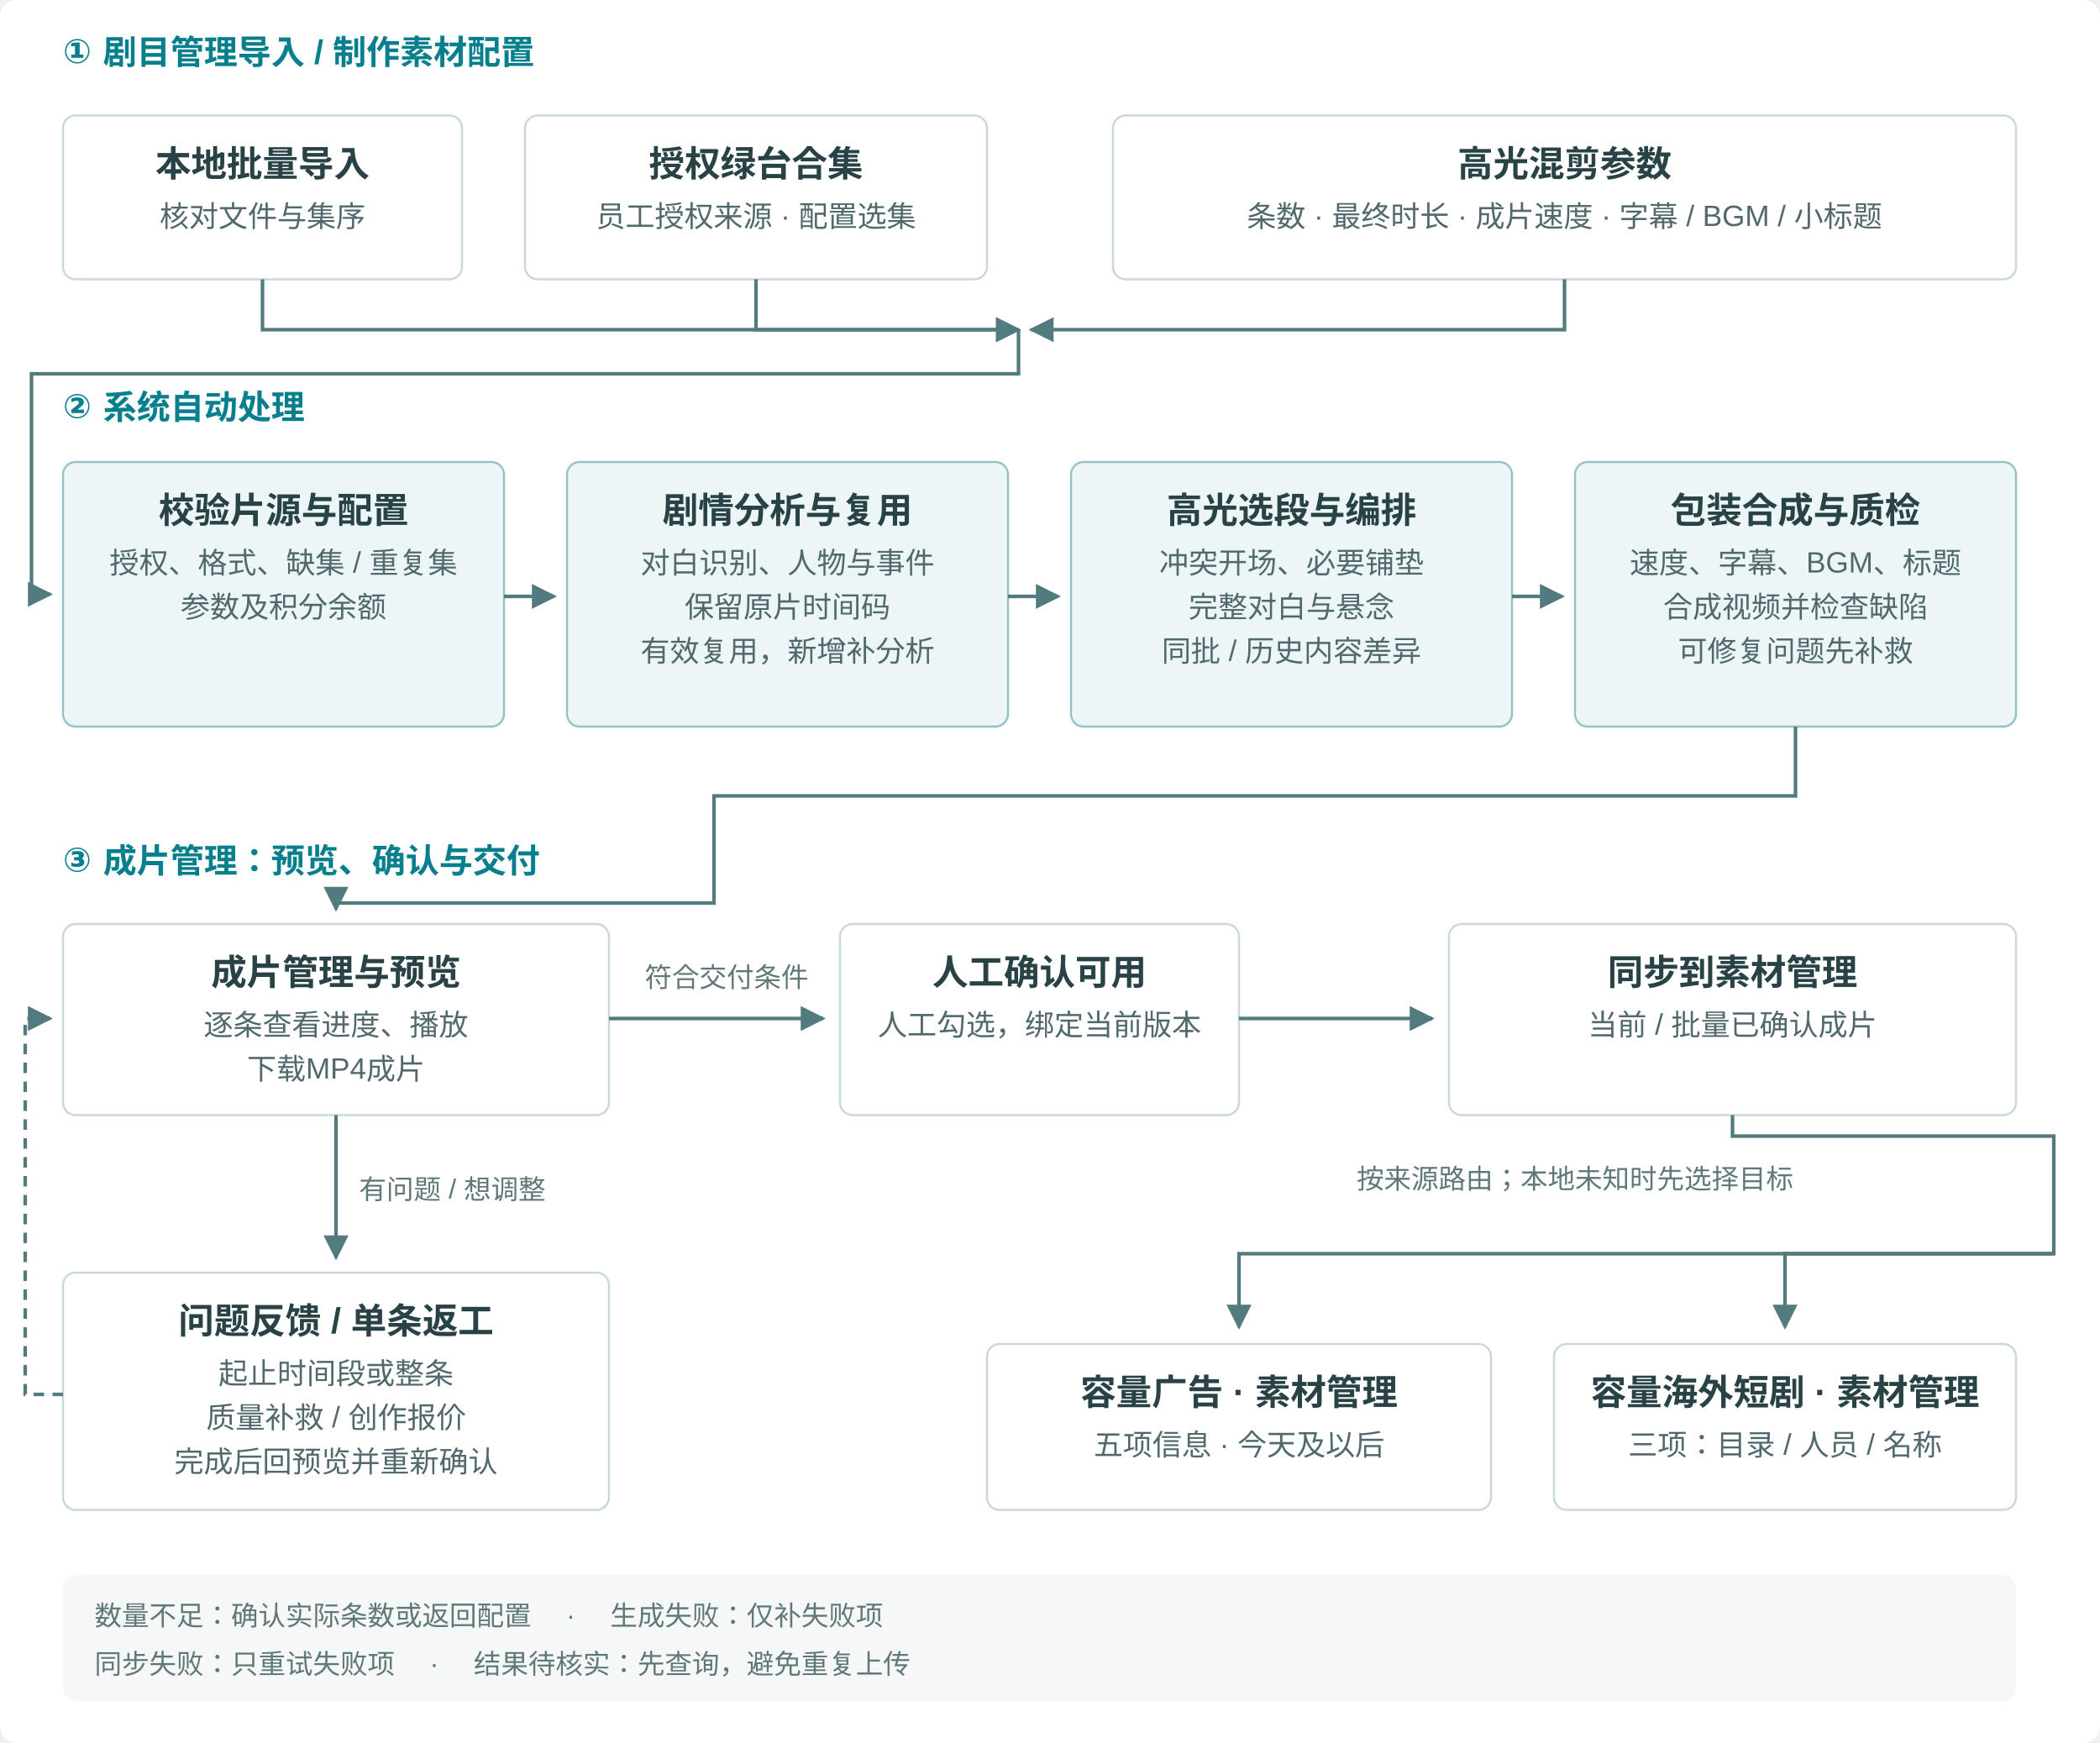
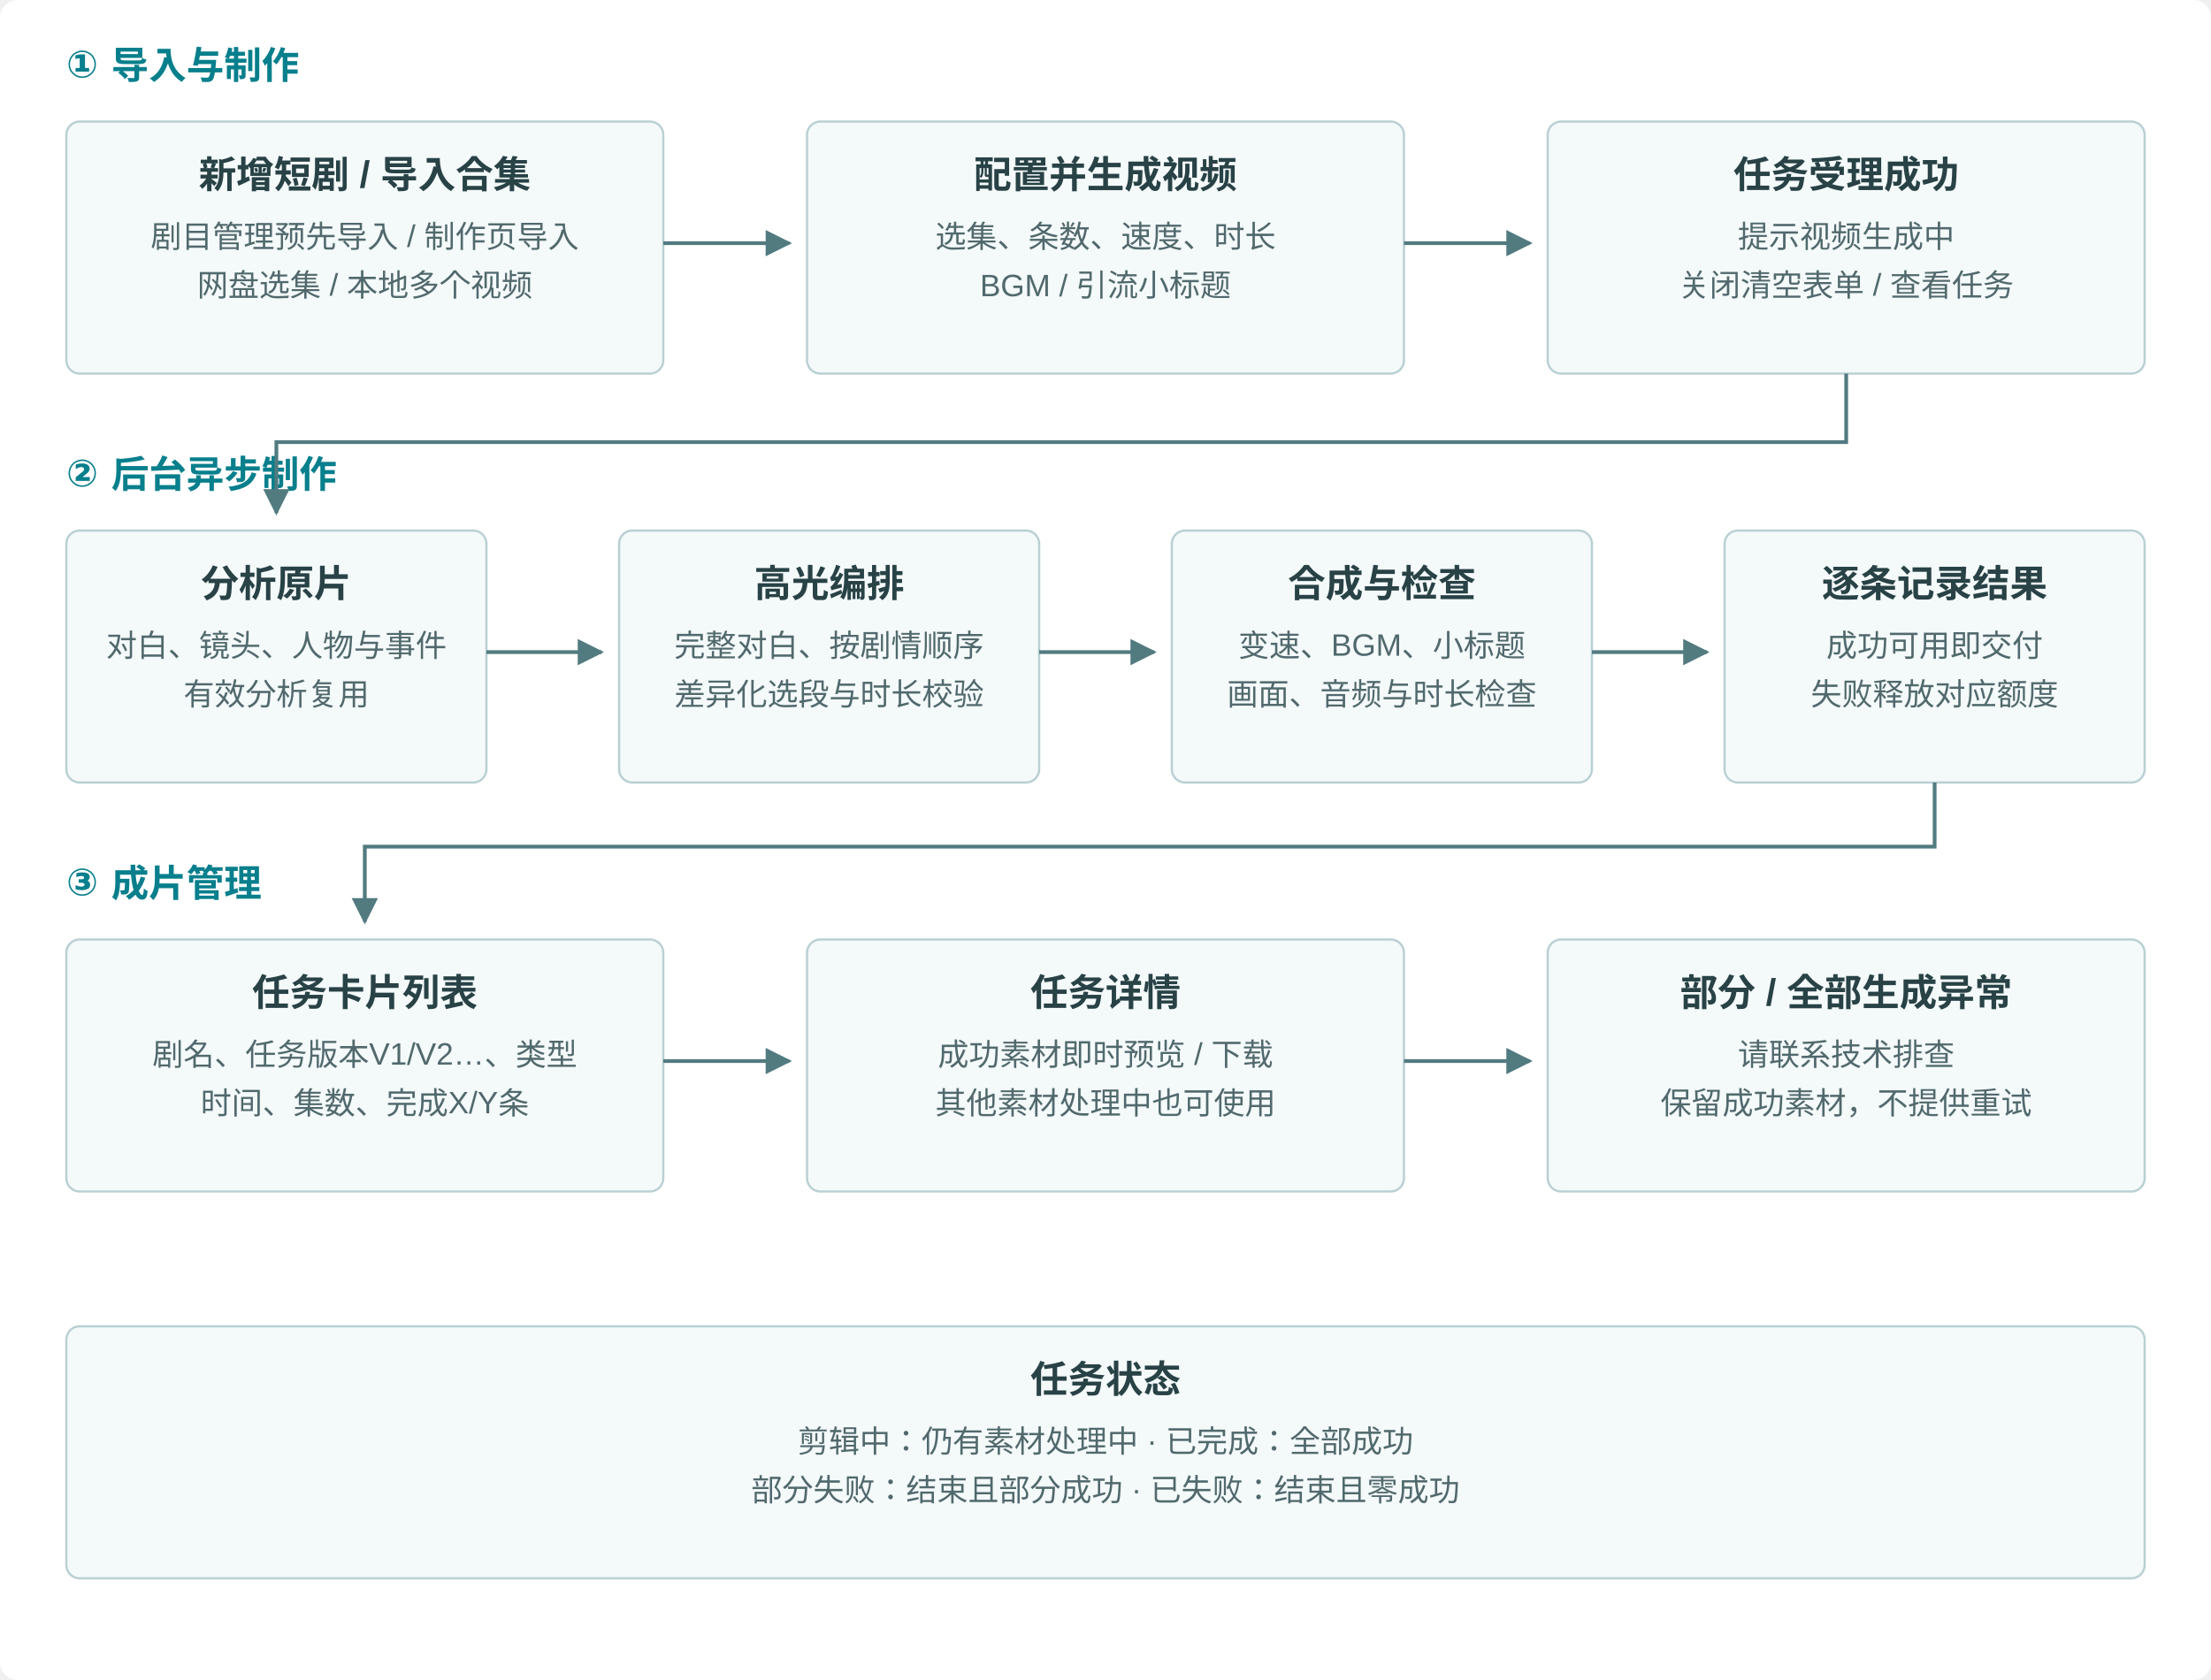
- <svg xmlns="http://www.w3.org/2000/svg" width="1000" height="830" viewBox="0 0 1000 830" role="img" aria-labelledby="title desc">
+ <svg xmlns="http://www.w3.org/2000/svg" width="1000" height="760" viewBox="0 0 1000 760" role="img" aria-labelledby="title desc">
  <defs>
-     <marker id="arrow" viewBox="0 0 10 10" refX="9" refY="5" markerWidth="7" markerHeight="7" orient="auto-start-reverse">
+     <marker id="arrow" viewBox="0 0 10 10" refX="9" refY="5" markerWidth="7" markerHeight="7" orient="auto">
      <path d="M0 0L10 5L0 10Z" fill="#527b80" />
    </marker>
  </defs>
-   <style>text{font-family:"PingFang SC","Microsoft YaHei",Arial,sans-serif;fill:#284246}.label{font-size:17px;font-weight:650}.sub{font-size:14px;fill:#51696d}.lane{font-size:16px;font-weight:650;fill:#087f8c}.edge{stroke:#527b80;stroke-width:1.7;fill:none;marker-end:url(#arrow)}.return{stroke-dasharray:5 4}.small{font-size:13px;fill:#60787a}</style>
-   <rect width="1000" height="830" fill="#fff" rx="8" />
-   <text x="30" y="30" class="lane" text-anchor="start">① 剧目管理导入 / 制作素材配置</text>
-   <rect x="30" y="55" width="190" height="78" rx="6" fill="#fff" stroke="#c8d8db" />
-   <text x="125.0" y="84" class="label" text-anchor="middle">本地批量导入</text>
-   <text x="125.0" y="108" class="sub" text-anchor="middle">核对文件与集序</text>
-   <rect x="250" y="55" width="220" height="78" rx="6" fill="#fff" stroke="#c8d8db" />
-   <text x="360.0" y="84" class="label" text-anchor="middle">授权绿台合集</text>
-   <text x="360.0" y="108" class="sub" text-anchor="middle">员工授权来源 · 配置选集</text>
-   <rect x="530" y="55" width="430" height="78" rx="6" fill="#fff" stroke="#c8d8db" />
-   <text x="745.0" y="84" class="label" text-anchor="middle">高光混剪参数</text>
-   <text x="745.0" y="108" class="sub" text-anchor="middle">条数 · 最终时长 · 成片速度 · 字幕 / BGM / 小标题</text>
-   <path d="M125 133V157H485" class="edge " />
-   <path d="M360 133V157H485" class="edge " />
-   <path d="M745 133V157H491" class="edge " />
-   <path d="M485 157V178H15V283H24" class="edge " />
-   <text x="30" y="199" class="lane" text-anchor="start">② 系统自动处理</text>
-   <rect x="30" y="220" width="210" height="126" rx="6" fill="#edf6f6" stroke="#98c2c5" />
-   <text x="135.0" y="249" class="label" text-anchor="middle">校验片源与配置</text>
-   <text x="135.0" y="273" class="sub" text-anchor="middle">授权、格式、缺集 / 重复集</text>
-   <text x="135.0" y="294" class="sub" text-anchor="middle">参数及积分余额</text>
-   <rect x="270" y="220" width="210" height="126" rx="6" fill="#edf6f6" stroke="#98c2c5" />
-   <text x="375.0" y="249" class="label" text-anchor="middle">剧情分析与复用</text>
-   <text x="375.0" y="273" class="sub" text-anchor="middle">对白识别、人物与事件</text>
-   <text x="375.0" y="294" class="sub" text-anchor="middle">保留原片时间码</text>
-   <text x="375.0" y="315" class="sub" text-anchor="middle">有效复用，新增补分析</text>
-   <rect x="510" y="220" width="210" height="126" rx="6" fill="#edf6f6" stroke="#98c2c5" />
-   <text x="615.0" y="249" class="label" text-anchor="middle">高光选段与编排</text>
-   <text x="615.0" y="273" class="sub" text-anchor="middle">冲突开场、必要铺垫</text>
-   <text x="615.0" y="294" class="sub" text-anchor="middle">完整对白与悬念</text>
-   <text x="615.0" y="315" class="sub" text-anchor="middle">同批 / 历史内容差异</text>
-   <rect x="750" y="220" width="210" height="126" rx="6" fill="#edf6f6" stroke="#98c2c5" />
-   <text x="855.0" y="249" class="label" text-anchor="middle">包装合成与质检</text>
-   <text x="855.0" y="273" class="sub" text-anchor="middle">速度、字幕、BGM、标题</text>
-   <text x="855.0" y="294" class="sub" text-anchor="middle">合成视频并检查缺陷</text>
-   <text x="855.0" y="315" class="sub" text-anchor="middle">可修复问题先补救</text>
-   <path d="M240 284H264" class="edge " />
-   <path d="M480 284H504" class="edge " />
-   <path d="M720 284H744" class="edge " />
-   <path d="M855 346V379H340V430H160V433" class="edge " />
-   <text x="30" y="415" class="lane" text-anchor="start">③ 成片管理：预览、确认与交付</text>
-   <rect x="30" y="440" width="260" height="91" rx="6" fill="#fff" stroke="#c8d8db" />
-   <text x="160.0" y="469" class="label" text-anchor="middle">成片管理与预览</text>
-   <text x="160.0" y="493" class="sub" text-anchor="middle">逐条查看进度、播放</text>
-   <text x="160.0" y="514" class="sub" text-anchor="middle">下载MP4成片</text>
-   <rect x="400" y="440" width="190" height="91" rx="6" fill="#fff" stroke="#c8d8db" />
-   <text x="495.0" y="469" class="label" text-anchor="middle">人工确认可用</text>
-   <text x="495.0" y="493" class="sub" text-anchor="middle">人工勾选，绑定当前版本</text>
-   <rect x="690" y="440" width="270" height="91" rx="6" fill="#fff" stroke="#c8d8db" />
-   <text x="825.0" y="469" class="label" text-anchor="middle">同步到素材管理</text>
-   <text x="825.0" y="493" class="sub" text-anchor="middle">当前 / 批量已确认成片</text>
-   <path d="M290 485H392" class="edge " />
-   <text x="346" y="470" class="small" text-anchor="middle">符合交付条件</text>
-   <path d="M590 485H682" class="edge " />
-   <rect x="30" y="606" width="260" height="113" rx="6" fill="#fff" stroke="#c8d8db" />
-   <text x="160.0" y="635" class="label" text-anchor="middle">问题反馈 / 单条返工</text>
-   <text x="160.0" y="659" class="sub" text-anchor="middle">起止时间段或整条</text>
-   <text x="160.0" y="680" class="sub" text-anchor="middle">质量补救 / 创作报价</text>
-   <text x="160.0" y="701" class="sub" text-anchor="middle">完成后回预览并重新确认</text>
-   <path d="M160 531V599" class="edge " />
-   <text x="171" y="571" class="small" text-anchor="start">有问题 / 想调整</text>
-   <path d="M30 664H12V485H24" class="edge return" />
-   <text x="750" y="566" class="small" text-anchor="middle">按来源路由；本地未知时先选择目标</text>
-   <path d="M825 531V541H978V597H590V632" class="edge " />
-   <path d="M978 597H850V632" class="edge " />
-   <rect x="470" y="640" width="240" height="79" rx="6" fill="#fff" stroke="#c8d8db" />
-   <text x="590.0" y="669" class="label" text-anchor="middle">容量广告 · 素材管理</text>
-   <text x="590.0" y="693" class="sub" text-anchor="middle">五项信息 · 今天及以后</text>
-   <rect x="740" y="640" width="220" height="79" rx="6" fill="#fff" stroke="#c8d8db" />
-   <text x="850.0" y="669" class="label" text-anchor="middle">容量海外短剧 · 素材管理</text>
-   <text x="850.0" y="693" class="sub" text-anchor="middle">三项：目录 / 人员 / 名称</text>
-   <rect x="30" y="750" width="930" height="60" rx="6" fill="#f6f8f8" />
-   <text x="45" y="774" class="small" text-anchor="start">数量不足：确认实际条数或返回配置　 ·　 生成失败：仅补失败项</text>
-   <text x="45" y="797" class="small" text-anchor="start">同步失败：只重试失败项　 ·　 结果待核实：先查询，避免重复上传</text>
+   <style>text{font-family:"PingFang SC","Microsoft YaHei",Arial;fill:#284246}.label{font-size:17px;font-weight:650}.sub{font-size:14px;fill:#51696d}.lane{font-size:17px;font-weight:650;fill:#087f8c}.edge{stroke:#527b80;stroke-width:1.7;fill:none;marker-end:url(#arrow)}</style>
+   <rect width="1000" height="760" rx="8" fill="white" />
+   <text x="30" y="35" class="lane" text-anchor="start">① 导入与制作</text>
+   <rect x="30" y="55" width="270" height="114" rx="6" fill="#f4f9f9" stroke="#b9d0d3" />
+   <text x="165.0" y="85" class="label" text-anchor="middle">新增短剧 / 导入合集</text>
+   <text x="165.0" y="112" class="sub" text-anchor="middle">剧目管理预先导入 / 制作页导入</text>
+   <text x="165.0" y="134" class="sub" text-anchor="middle">网盘选集 / 本地多个视频</text>
+   <rect x="365" y="55" width="270" height="114" rx="6" fill="#f4f9f9" stroke="#b9d0d3" />
+   <text x="500.0" y="85" class="label" text-anchor="middle">配置并生成视频</text>
+   <text x="500.0" y="112" class="sub" text-anchor="middle">选集、条数、速度、时长</text>
+   <text x="500.0" y="134" class="sub" text-anchor="middle">BGM / 引流小标题</text>
+   <rect x="700" y="55" width="270" height="114" rx="6" fill="#f4f9f9" stroke="#b9d0d3" />
+   <text x="835.0" y="85" class="label" text-anchor="middle">任务受理成功</text>
+   <text x="835.0" y="112" class="sub" text-anchor="middle">提示视频生成中</text>
+   <text x="835.0" y="134" class="sub" text-anchor="middle">关闭清空表单 / 查看任务</text>
+   <path d="M300 110H357" class="edge" />
+   <path d="M635 110H692" class="edge" />
+   <text x="30" y="220" class="lane" text-anchor="start">② 后台异步制作</text>
+   <rect x="30" y="240" width="190" height="114" rx="6" fill="#f4f9f9" stroke="#b9d0d3" />
+   <text x="125.0" y="270" class="label" text-anchor="middle">分析原片</text>
+   <text x="125.0" y="297" class="sub" text-anchor="middle">对白、镜头、人物与事件</text>
+   <text x="125.0" y="319" class="sub" text-anchor="middle">有效分析复用</text>
+   <rect x="280" y="240" width="190" height="114" rx="6" fill="#f4f9f9" stroke="#b9d0d3" />
+   <text x="375.0" y="270" class="label" text-anchor="middle">高光编排</text>
+   <text x="375.0" y="297" class="sub" text-anchor="middle">完整对白、按剧情顺序</text>
+   <text x="375.0" y="319" class="sub" text-anchor="middle">差异化选段与时长校验</text>
+   <rect x="530" y="240" width="190" height="114" rx="6" fill="#f4f9f9" stroke="#b9d0d3" />
+   <text x="625.0" y="270" class="label" text-anchor="middle">合成与检查</text>
+   <text x="625.0" y="297" class="sub" text-anchor="middle">变速、BGM、小标题</text>
+   <text x="625.0" y="319" class="sub" text-anchor="middle">画面、音频与时长检查</text>
+   <rect x="780" y="240" width="190" height="114" rx="6" fill="#f4f9f9" stroke="#b9d0d3" />
+   <text x="875.0" y="270" class="label" text-anchor="middle">逐条记录结果</text>
+   <text x="875.0" y="297" class="sub" text-anchor="middle">成功可用即交付</text>
+   <text x="875.0" y="319" class="sub" text-anchor="middle">失败释放对应额度</text>
+   <path d="M835 169V200H125V232" class="edge" />
+   <path d="M220 295H272" class="edge" />
+   <path d="M470 295H522" class="edge" />
+   <path d="M720 295H772" class="edge" />
+   <text x="30" y="405" class="lane" text-anchor="start">③ 成片管理</text>
+   <rect x="30" y="425" width="270" height="114" rx="6" fill="#f4f9f9" stroke="#b9d0d3" />
+   <text x="165.0" y="455" class="label" text-anchor="middle">任务卡片列表</text>
+   <text x="165.0" y="482" class="sub" text-anchor="middle">剧名、任务版本V1/V2…、类型</text>
+   <text x="165.0" y="504" class="sub" text-anchor="middle">时间、集数、完成X/Y条</text>
+   <rect x="365" y="425" width="270" height="114" rx="6" fill="#f4f9f9" stroke="#b9d0d3" />
+   <text x="500.0" y="455" class="label" text-anchor="middle">任务详情</text>
+   <text x="500.0" y="482" class="sub" text-anchor="middle">成功素材即时预览 / 下载</text>
+   <text x="500.0" y="504" class="sub" text-anchor="middle">其他素材处理中也可使用</text>
+   <rect x="700" y="425" width="270" height="114" rx="6" fill="#f4f9f9" stroke="#b9d0d3" />
+   <text x="835.0" y="455" class="label" text-anchor="middle">部分 / 全部生成异常</text>
+   <text x="835.0" y="482" class="sub" text-anchor="middle">请联系技术排查</text>
+   <text x="835.0" y="504" class="sub" text-anchor="middle">保留成功素材，不提供重试</text>
+   <path d="M875 354V383H165V417" class="edge" />
+   <path d="M300 480H357" class="edge" />
+   <path d="M635 480H692" class="edge" />
+   <rect x="30" y="600" width="940" height="114" rx="6" fill="#f4f9f9" stroke="#b9d0d3" />
+   <text x="500.0" y="630" class="label" text-anchor="middle">任务状态</text>
+   <text x="500.0" y="657" class="sub" text-anchor="middle">剪辑中：仍有素材处理中   ·   已完成：全部成功</text>
+   <text x="500.0" y="679" class="sub" text-anchor="middle">部分失败：结束且部分成功   ·   已失败：结束且零成功</text>
</svg>
